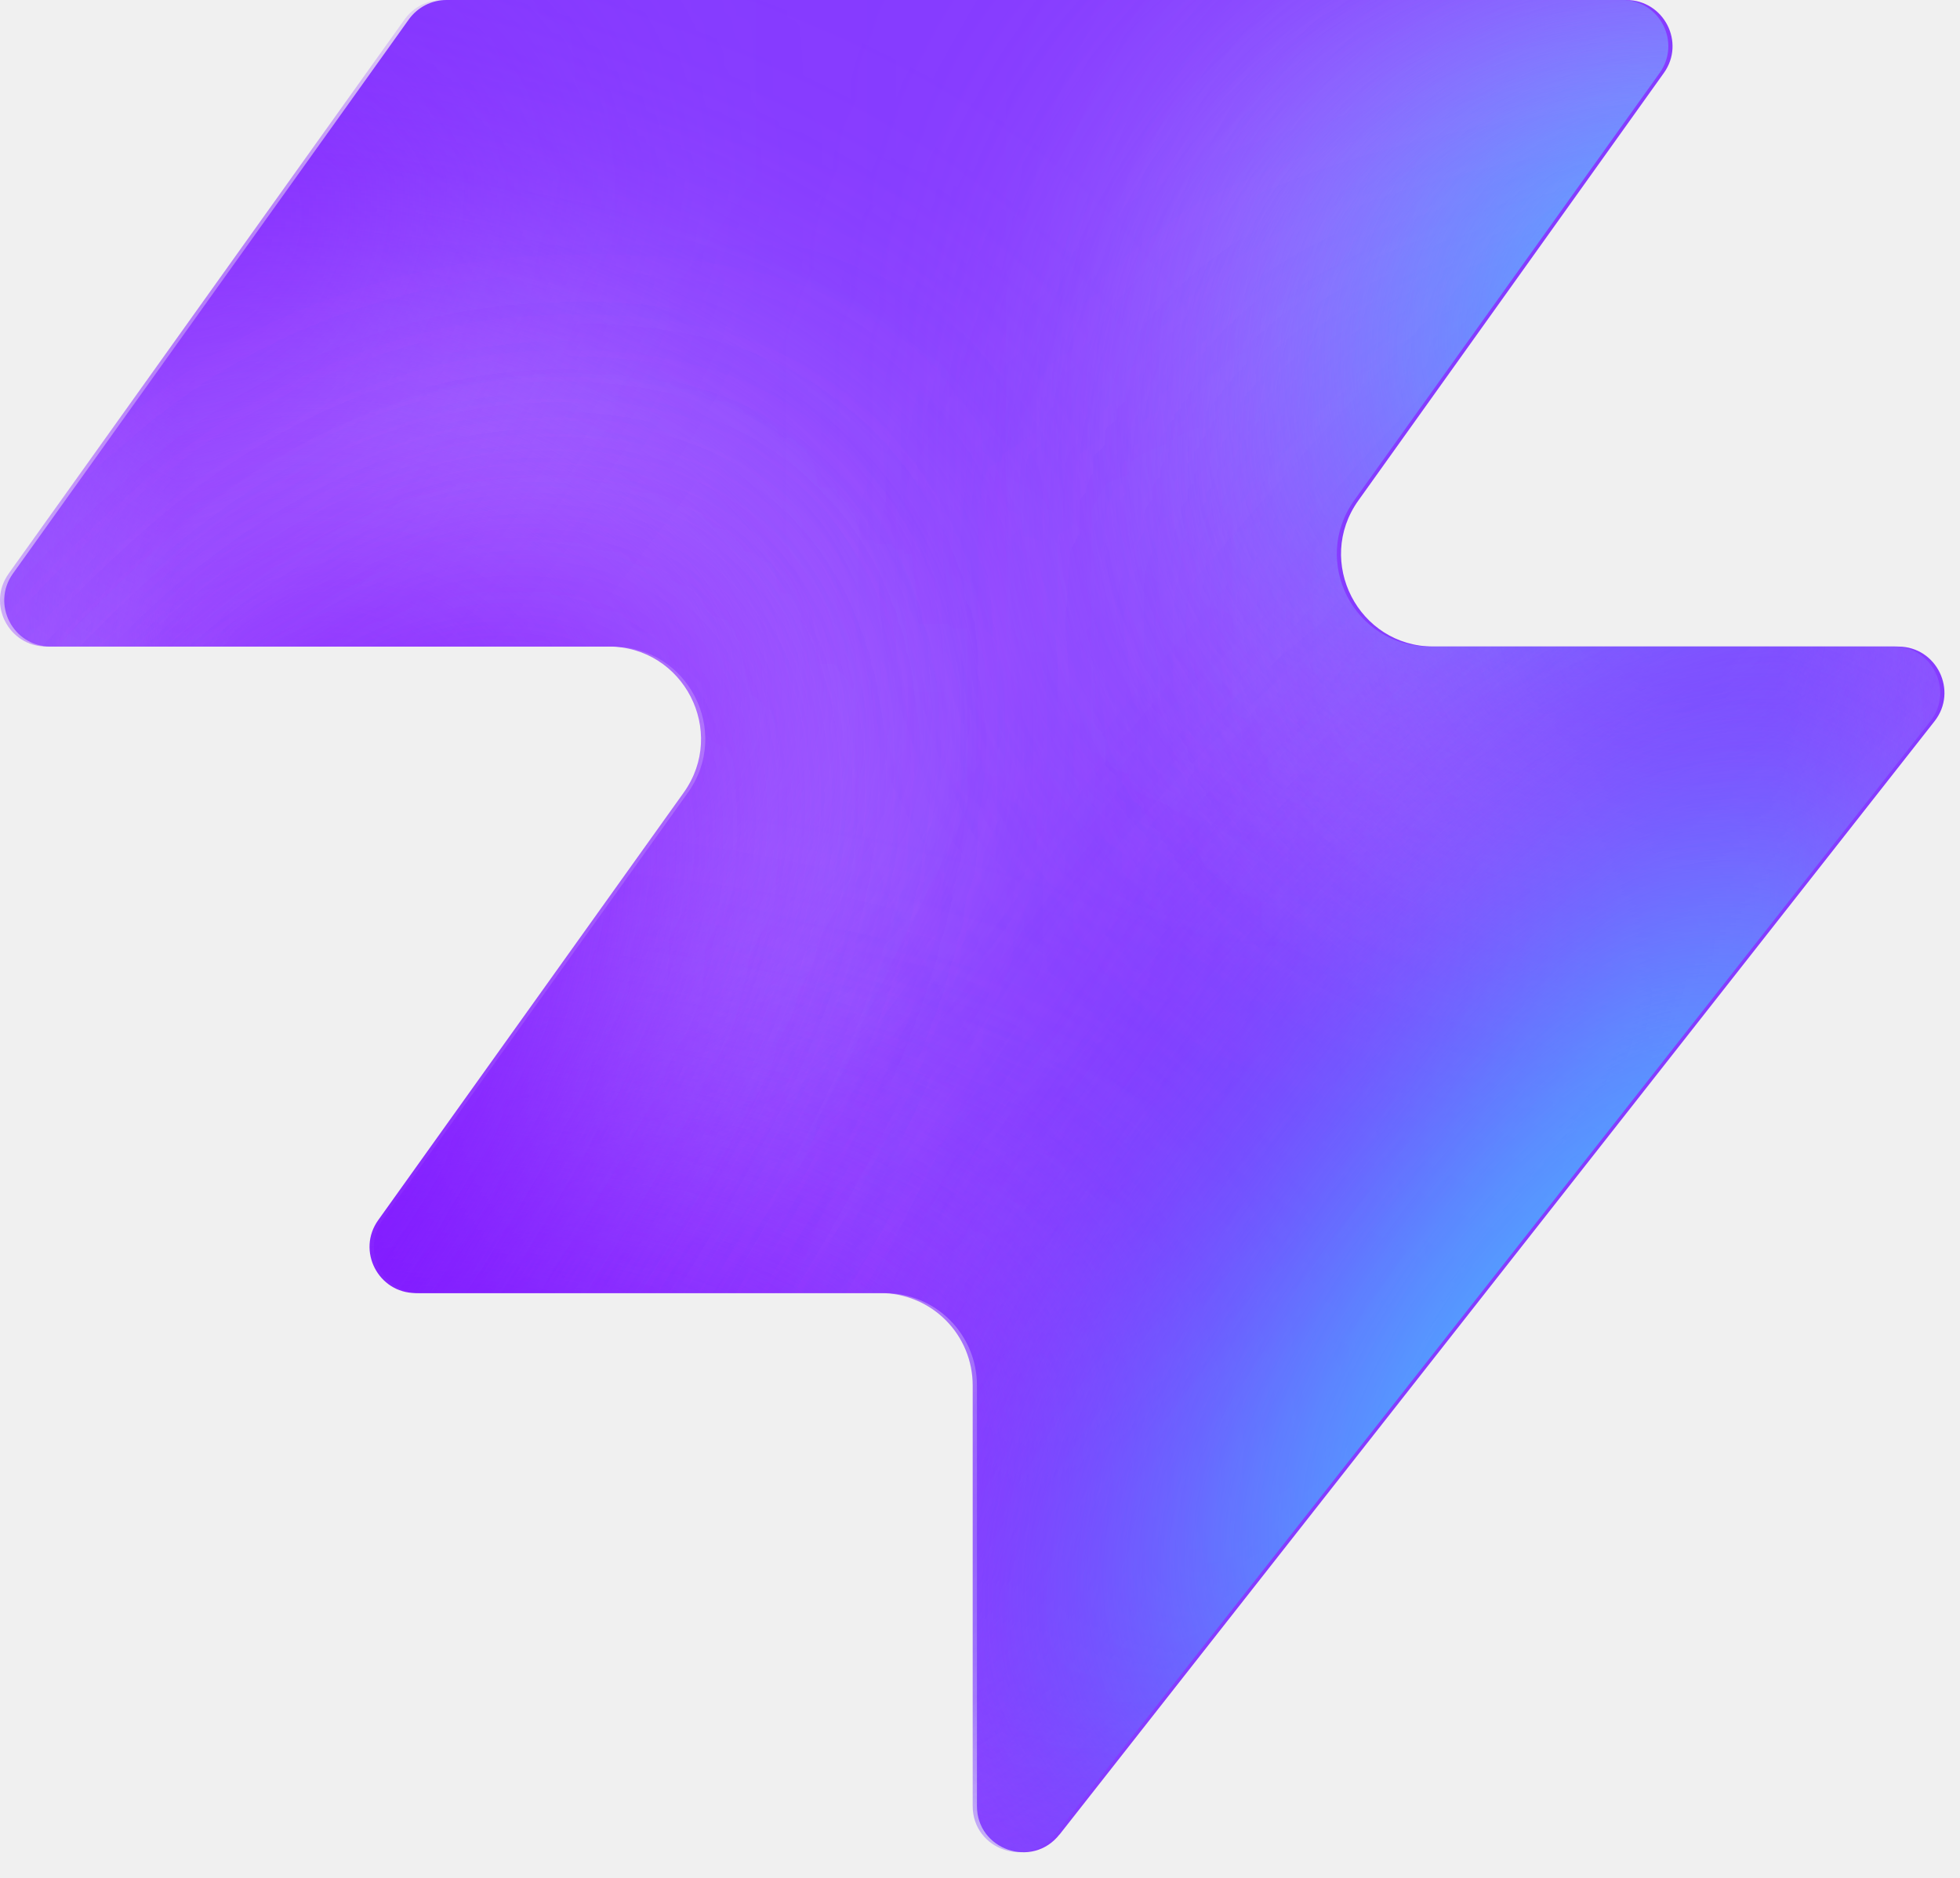
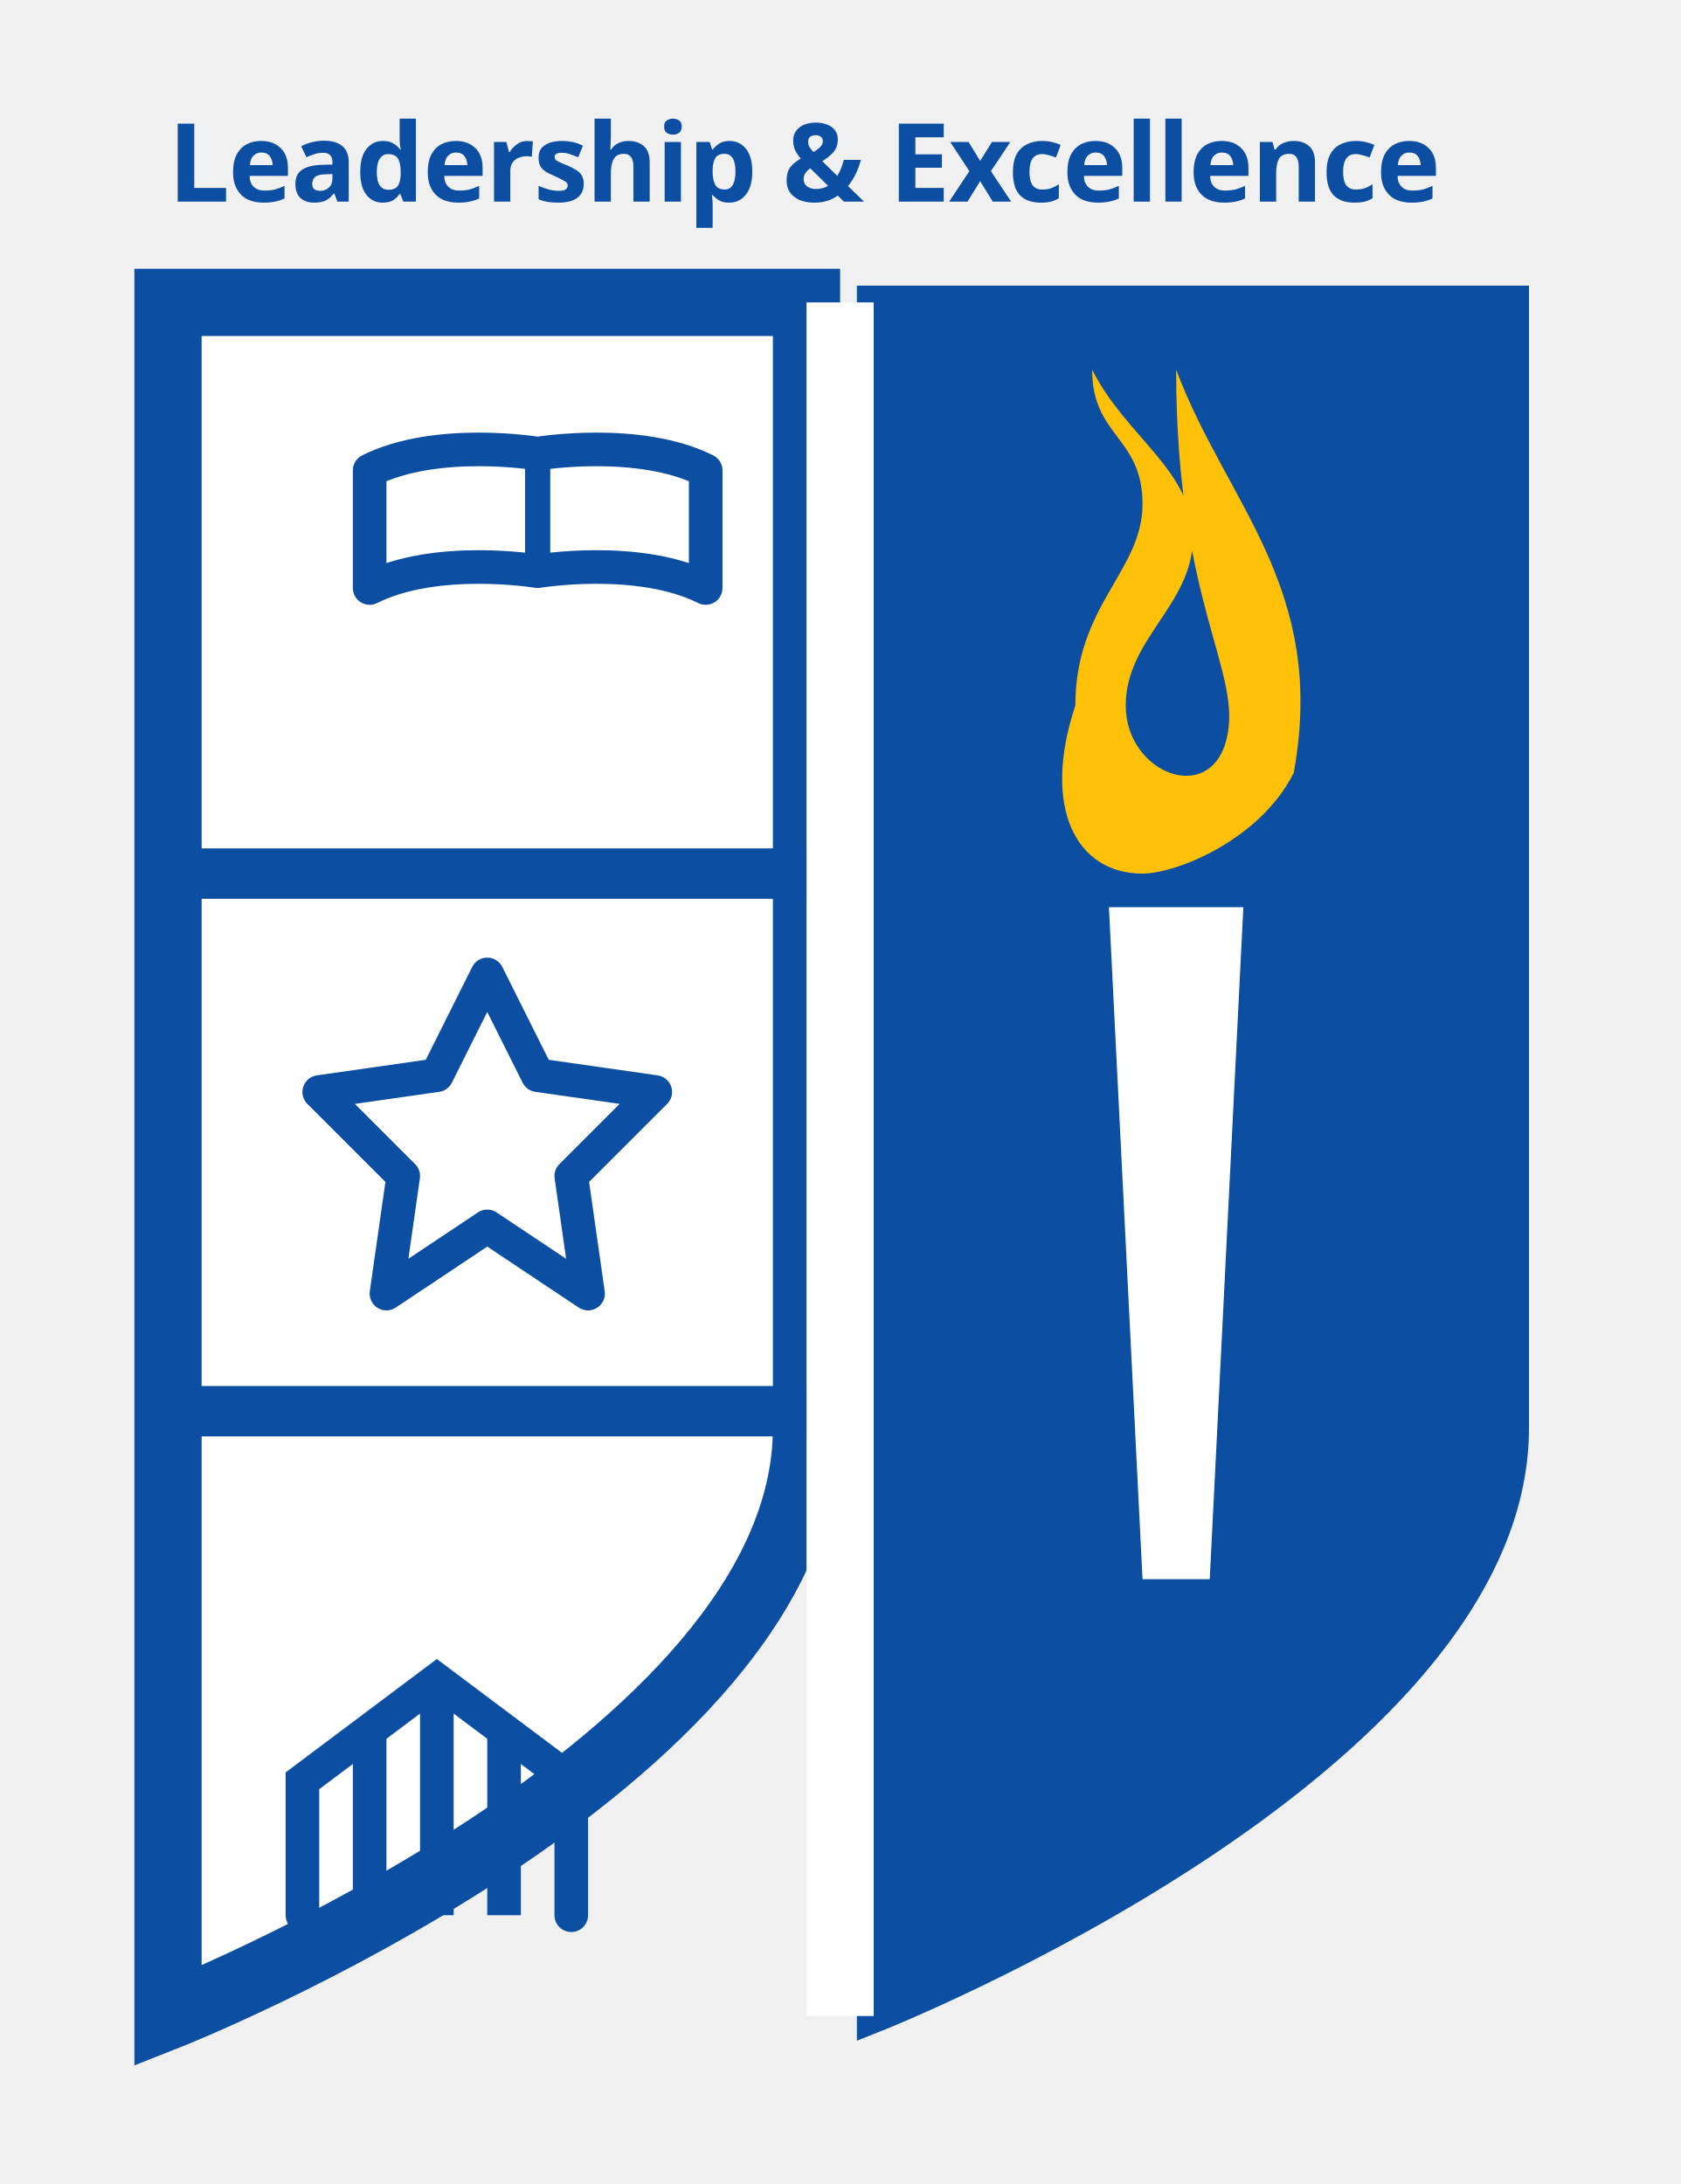
- <svg xmlns="http://www.w3.org/2000/svg" width="48" height="46" fill="none" viewBox="0 0 48 46">
-   <path fill="#863bff" d="M25.946 44.938c-.664.845-2.021.375-2.021-.698V33.937a2.26 2.26 0 0 0-2.262-2.262H10.287c-.92 0-1.456-1.04-.92-1.788l7.48-10.471c1.07-1.497 0-3.578-1.842-3.578H1.237c-.92 0-1.456-1.04-.92-1.788L10.013.474c.214-.297.556-.474.92-.474h28.894c.92 0 1.456 1.04.92 1.788l-7.48 10.471c-1.07 1.498 0 3.579 1.842 3.579h11.377c.943 0 1.473 1.088.89 1.83L25.947 44.94z" style="fill:#863bff;fill:color(display-p3 .525 .23 1);fill-opacity:1" />
-   <mask id="a" width="48" height="46" x="0" y="0" maskUnits="userSpaceOnUse" style="mask-type:alpha">
-     <path fill="#000" d="M25.842 44.938c-.664.844-2.021.375-2.021-.698V33.937a2.26 2.26 0 0 0-2.262-2.262H10.183c-.92 0-1.456-1.04-.92-1.788l7.48-10.471c1.07-1.498 0-3.579-1.842-3.579H1.133c-.92 0-1.456-1.04-.92-1.787L9.91.473c.214-.297.556-.474.92-.474h28.894c.92 0 1.456 1.04.92 1.788l-7.48 10.471c-1.07 1.498 0 3.578 1.842 3.578h11.377c.943 0 1.473 1.088.89 1.832L25.843 44.94z" style="fill:#000;fill-opacity:1" />
-   </mask>
-   <g mask="url(#a)">
-     <g filter="url(#b)">
-       <ellipse cx="5.508" cy="14.704" fill="#ede6ff" rx="5.508" ry="14.704" style="fill:#ede6ff;fill:color(display-p3 .927 .903 1);fill-opacity:1" transform="matrix(.00324 1 1 -.00324 -4.47 31.516)" />
-     </g>
-     <g filter="url(#c)">
-       <ellipse cx="10.399" cy="29.851" fill="#ede6ff" rx="10.399" ry="29.851" style="fill:#ede6ff;fill:color(display-p3 .927 .903 1);fill-opacity:1" transform="matrix(.00324 1 1 -.00324 -39.328 7.883)" />
-     </g>
-     <g filter="url(#d)">
-       <ellipse cx="5.508" cy="30.487" fill="#7e14ff" rx="5.508" ry="30.487" style="fill:#7e14ff;fill:color(display-p3 .492 .077 1);fill-opacity:1" transform="rotate(89.814 -25.913 -14.639)scale(1 -1)" />
-     </g>
-     <g filter="url(#e)">
-       <ellipse cx="5.508" cy="30.599" fill="#7e14ff" rx="5.508" ry="30.599" style="fill:#7e14ff;fill:color(display-p3 .492 .077 1);fill-opacity:1" transform="rotate(89.814 -32.644 -3.334)scale(1 -1)" />
-     </g>
-     <g filter="url(#f)">
-       <ellipse cx="5.508" cy="30.599" fill="#7e14ff" rx="5.508" ry="30.599" style="fill:#7e14ff;fill:color(display-p3 .492 .077 1);fill-opacity:1" transform="matrix(.00324 1 1 -.00324 -34.34 30.47)" />
-     </g>
-     <g filter="url(#g)">
-       <ellipse cx="14.072" cy="22.078" fill="#ede6ff" rx="14.072" ry="22.078" style="fill:#ede6ff;fill:color(display-p3 .927 .903 1);fill-opacity:1" transform="rotate(93.35 24.506 48.493)scale(-1 1)" />
-     </g>
-     <g filter="url(#h)">
-       <ellipse cx="3.47" cy="21.501" fill="#7e14ff" rx="3.47" ry="21.501" style="fill:#7e14ff;fill:color(display-p3 .492 .077 1);fill-opacity:1" transform="rotate(89.009 28.708 47.59)scale(-1 1)" />
-     </g>
-     <g filter="url(#i)">
-       <ellipse cx="3.47" cy="21.501" fill="#7e14ff" rx="3.47" ry="21.501" style="fill:#7e14ff;fill:color(display-p3 .492 .077 1);fill-opacity:1" transform="rotate(89.009 28.708 47.59)scale(-1 1)" />
-     </g>
-     <g filter="url(#j)">
-       <ellipse cx=".387" cy="8.972" fill="#7e14ff" rx="4.407" ry="29.108" style="fill:#7e14ff;fill:color(display-p3 .492 .077 1);fill-opacity:1" transform="rotate(39.51 .387 8.972)" />
-     </g>
-     <g filter="url(#k)">
-       <ellipse cx="47.523" cy="-6.092" fill="#7e14ff" rx="4.407" ry="29.108" style="fill:#7e14ff;fill:color(display-p3 .492 .077 1);fill-opacity:1" transform="rotate(37.892 47.523 -6.092)" />
-     </g>
-     <g filter="url(#l)">
-       <ellipse cx="41.412" cy="6.333" fill="#47bfff" rx="5.971" ry="9.665" style="fill:#47bfff;fill:color(display-p3 .28 .748 1);fill-opacity:1" transform="rotate(37.892 41.412 6.333)" />
-     </g>
-     <g filter="url(#m)">
-       <ellipse cx="-1.879" cy="38.332" fill="#7e14ff" rx="4.407" ry="29.108" style="fill:#7e14ff;fill:color(display-p3 .492 .077 1);fill-opacity:1" transform="rotate(37.892 -1.88 38.332)" />
-     </g>
-     <g filter="url(#n)">
-       <ellipse cx="-1.879" cy="38.332" fill="#7e14ff" rx="4.407" ry="29.108" style="fill:#7e14ff;fill:color(display-p3 .492 .077 1);fill-opacity:1" transform="rotate(37.892 -1.88 38.332)" />
-     </g>
-     <g filter="url(#o)">
-       <ellipse cx="35.651" cy="29.907" fill="#7e14ff" rx="4.407" ry="29.108" style="fill:#7e14ff;fill:color(display-p3 .492 .077 1);fill-opacity:1" transform="rotate(37.892 35.651 29.907)" />
-     </g>
-     <g filter="url(#p)">
-       <ellipse cx="38.418" cy="32.4" fill="#47bfff" rx="5.971" ry="15.297" style="fill:#47bfff;fill:color(display-p3 .28 .748 1);fill-opacity:1" transform="rotate(37.892 38.418 32.4)" />
-     </g>
+ <svg xmlns="http://www.w3.org/2000/svg" viewBox="0 0 100 130" fill="none">
+   <path d="M52,18 L90,18 C90,18 90,65 90,85 C90,105 52,120 52,120 Z" fill="#0B4EA2" stroke="#0B4EA2" stroke-width="2" />
+   <path d="M10,18 L48,18 C48,18 48,65 48,85 C48,105 10,120 10,120 Z" fill="#FFFFFF" stroke="#0B4EA2" stroke-width="4" />
+   <line x1="50" y1="18" x2="50" y2="120" stroke="#FFFFFF" stroke-width="4" />
+   <line x1="10" y1="52" x2="48" y2="52" stroke="#0B4EA2" stroke-width="3" />
+   <line x1="10" y1="84" x2="48" y2="84" stroke="#0B4EA2" stroke-width="3" />
+   <text x="10" y="12" font-family="'Plus Jakarta Sans', sans-serif" font-size="6.5" font-weight="800" fill="#0B4EA2" letter-spacing="-0.1">Leadership &amp; Excellence</text>
+   <g transform="translate(18, 24)">
+     <path d="M4,11 C8,9 14,10 14,10 C14,10 20,9 24,11 L24,4 C20,2 14,3 14,3 C14,3 8,2 4,4 Z" fill="none" stroke="#0B4EA2" stroke-width="2" stroke-linecap="round" stroke-linejoin="round" />
+     <line x1="14" y1="3" x2="14" y2="10" stroke="#0B4EA2" stroke-width="1.5" />
  </g>
-   <defs>
-     <filter id="b" width="60.045" height="41.654" x="-19.77" y="16.149" color-interpolation-filters="sRGB" filterUnits="userSpaceOnUse">
-       <feFlood flood-opacity="0" result="BackgroundImageFix" />
-       <feBlend in="SourceGraphic" in2="BackgroundImageFix" result="shape" />
-       <feGaussianBlur result="effect1_foregroundBlur_2002_17158" stdDeviation="7.659" />
-     </filter>
-     <filter id="c" width="90.34" height="51.437" x="-54.613" y="-7.533" color-interpolation-filters="sRGB" filterUnits="userSpaceOnUse">
-       <feFlood flood-opacity="0" result="BackgroundImageFix" />
-       <feBlend in="SourceGraphic" in2="BackgroundImageFix" result="shape" />
-       <feGaussianBlur result="effect1_foregroundBlur_2002_17158" stdDeviation="7.659" />
-     </filter>
-     <filter id="d" width="79.355" height="29.4" x="-49.64" y="2.03" color-interpolation-filters="sRGB" filterUnits="userSpaceOnUse">
-       <feFlood flood-opacity="0" result="BackgroundImageFix" />
-       <feBlend in="SourceGraphic" in2="BackgroundImageFix" result="shape" />
-       <feGaussianBlur result="effect1_foregroundBlur_2002_17158" stdDeviation="4.596" />
-     </filter>
-     <filter id="e" width="79.579" height="29.4" x="-45.045" y="20.029" color-interpolation-filters="sRGB" filterUnits="userSpaceOnUse">
-       <feFlood flood-opacity="0" result="BackgroundImageFix" />
-       <feBlend in="SourceGraphic" in2="BackgroundImageFix" result="shape" />
-       <feGaussianBlur result="effect1_foregroundBlur_2002_17158" stdDeviation="4.596" />
-     </filter>
-     <filter id="f" width="79.579" height="29.4" x="-43.513" y="21.178" color-interpolation-filters="sRGB" filterUnits="userSpaceOnUse">
-       <feFlood flood-opacity="0" result="BackgroundImageFix" />
-       <feBlend in="SourceGraphic" in2="BackgroundImageFix" result="shape" />
-       <feGaussianBlur result="effect1_foregroundBlur_2002_17158" stdDeviation="4.596" />
-     </filter>
-     <filter id="g" width="74.749" height="58.852" x="15.756" y="-17.901" color-interpolation-filters="sRGB" filterUnits="userSpaceOnUse">
-       <feFlood flood-opacity="0" result="BackgroundImageFix" />
-       <feBlend in="SourceGraphic" in2="BackgroundImageFix" result="shape" />
-       <feGaussianBlur result="effect1_foregroundBlur_2002_17158" stdDeviation="7.659" />
-     </filter>
-     <filter id="h" width="61.377" height="25.362" x="23.548" y="2.284" color-interpolation-filters="sRGB" filterUnits="userSpaceOnUse">
-       <feFlood flood-opacity="0" result="BackgroundImageFix" />
-       <feBlend in="SourceGraphic" in2="BackgroundImageFix" result="shape" />
-       <feGaussianBlur result="effect1_foregroundBlur_2002_17158" stdDeviation="4.596" />
-     </filter>
-     <filter id="i" width="61.377" height="25.362" x="23.548" y="2.284" color-interpolation-filters="sRGB" filterUnits="userSpaceOnUse">
-       <feFlood flood-opacity="0" result="BackgroundImageFix" />
-       <feBlend in="SourceGraphic" in2="BackgroundImageFix" result="shape" />
-       <feGaussianBlur result="effect1_foregroundBlur_2002_17158" stdDeviation="4.596" />
-     </filter>
-     <filter id="j" width="56.045" height="63.649" x="-27.636" y="-22.853" color-interpolation-filters="sRGB" filterUnits="userSpaceOnUse">
-       <feFlood flood-opacity="0" result="BackgroundImageFix" />
-       <feBlend in="SourceGraphic" in2="BackgroundImageFix" result="shape" />
-       <feGaussianBlur result="effect1_foregroundBlur_2002_17158" stdDeviation="4.596" />
-     </filter>
-     <filter id="k" width="54.814" height="64.646" x="20.116" y="-38.415" color-interpolation-filters="sRGB" filterUnits="userSpaceOnUse">
-       <feFlood flood-opacity="0" result="BackgroundImageFix" />
-       <feBlend in="SourceGraphic" in2="BackgroundImageFix" result="shape" />
-       <feGaussianBlur result="effect1_foregroundBlur_2002_17158" stdDeviation="4.596" />
-     </filter>
-     <filter id="l" width="33.541" height="35.313" x="24.641" y="-11.323" color-interpolation-filters="sRGB" filterUnits="userSpaceOnUse">
-       <feFlood flood-opacity="0" result="BackgroundImageFix" />
-       <feBlend in="SourceGraphic" in2="BackgroundImageFix" result="shape" />
-       <feGaussianBlur result="effect1_foregroundBlur_2002_17158" stdDeviation="4.596" />
-     </filter>
-     <filter id="m" width="54.814" height="64.646" x="-29.286" y="6.009" color-interpolation-filters="sRGB" filterUnits="userSpaceOnUse">
-       <feFlood flood-opacity="0" result="BackgroundImageFix" />
-       <feBlend in="SourceGraphic" in2="BackgroundImageFix" result="shape" />
-       <feGaussianBlur result="effect1_foregroundBlur_2002_17158" stdDeviation="4.596" />
-     </filter>
-     <filter id="n" width="54.814" height="64.646" x="-29.286" y="6.009" color-interpolation-filters="sRGB" filterUnits="userSpaceOnUse">
-       <feFlood flood-opacity="0" result="BackgroundImageFix" />
-       <feBlend in="SourceGraphic" in2="BackgroundImageFix" result="shape" />
-       <feGaussianBlur result="effect1_foregroundBlur_2002_17158" stdDeviation="4.596" />
-     </filter>
-     <filter id="o" width="54.814" height="64.646" x="8.244" y="-2.416" color-interpolation-filters="sRGB" filterUnits="userSpaceOnUse">
-       <feFlood flood-opacity="0" result="BackgroundImageFix" />
-       <feBlend in="SourceGraphic" in2="BackgroundImageFix" result="shape" />
-       <feGaussianBlur result="effect1_foregroundBlur_2002_17158" stdDeviation="4.596" />
-     </filter>
-     <filter id="p" width="39.409" height="43.623" x="18.713" y="10.588" color-interpolation-filters="sRGB" filterUnits="userSpaceOnUse">
-       <feFlood flood-opacity="0" result="BackgroundImageFix" />
-       <feBlend in="SourceGraphic" in2="BackgroundImageFix" result="shape" />
-       <feGaussianBlur result="effect1_foregroundBlur_2002_17158" stdDeviation="4.596" />
-     </filter>
-   </defs>
+   <polygon points="29,58 32,64 39,65 34,70 35,77 29,73 23,77 24,70 19,65 26,64" fill="none" stroke="#0B4EA2" stroke-width="2" stroke-linejoin="round" />
+   <g transform="translate(16, 90)">
+     <path d="M2,24 L2,16 L10,10 L18,16 L18,24" fill="none" stroke="#0B4EA2" stroke-width="2" stroke-linecap="round" />
+     <line x1="6" y1="24" x2="6" y2="13" stroke="#0B4EA2" stroke-width="2" />
+     <line x1="10" y1="24" x2="10" y2="10" stroke="#0B4EA2" stroke-width="2" />
+     <line x1="14" y1="24" x2="14" y2="13" stroke="#0B4EA2" stroke-width="2" />
+   </g>
+   <path d="M66,54 L74,54 L72,94 L68,94 Z" fill="#FFFFFF" />
+   <path d="M70,22 C73,30 79,35 77,46 C75,50 70,52 68,52 C64,52 62,48 64,42 C64,36 68,34 68,30 C68,26 65,26 65,22 C67,26 71,28 71,32 C71,36 67,38 67,42 C67,46 72,48 73,44 C74,40 70,36 70,22 Z" fill="#FFC107" />
</svg>
